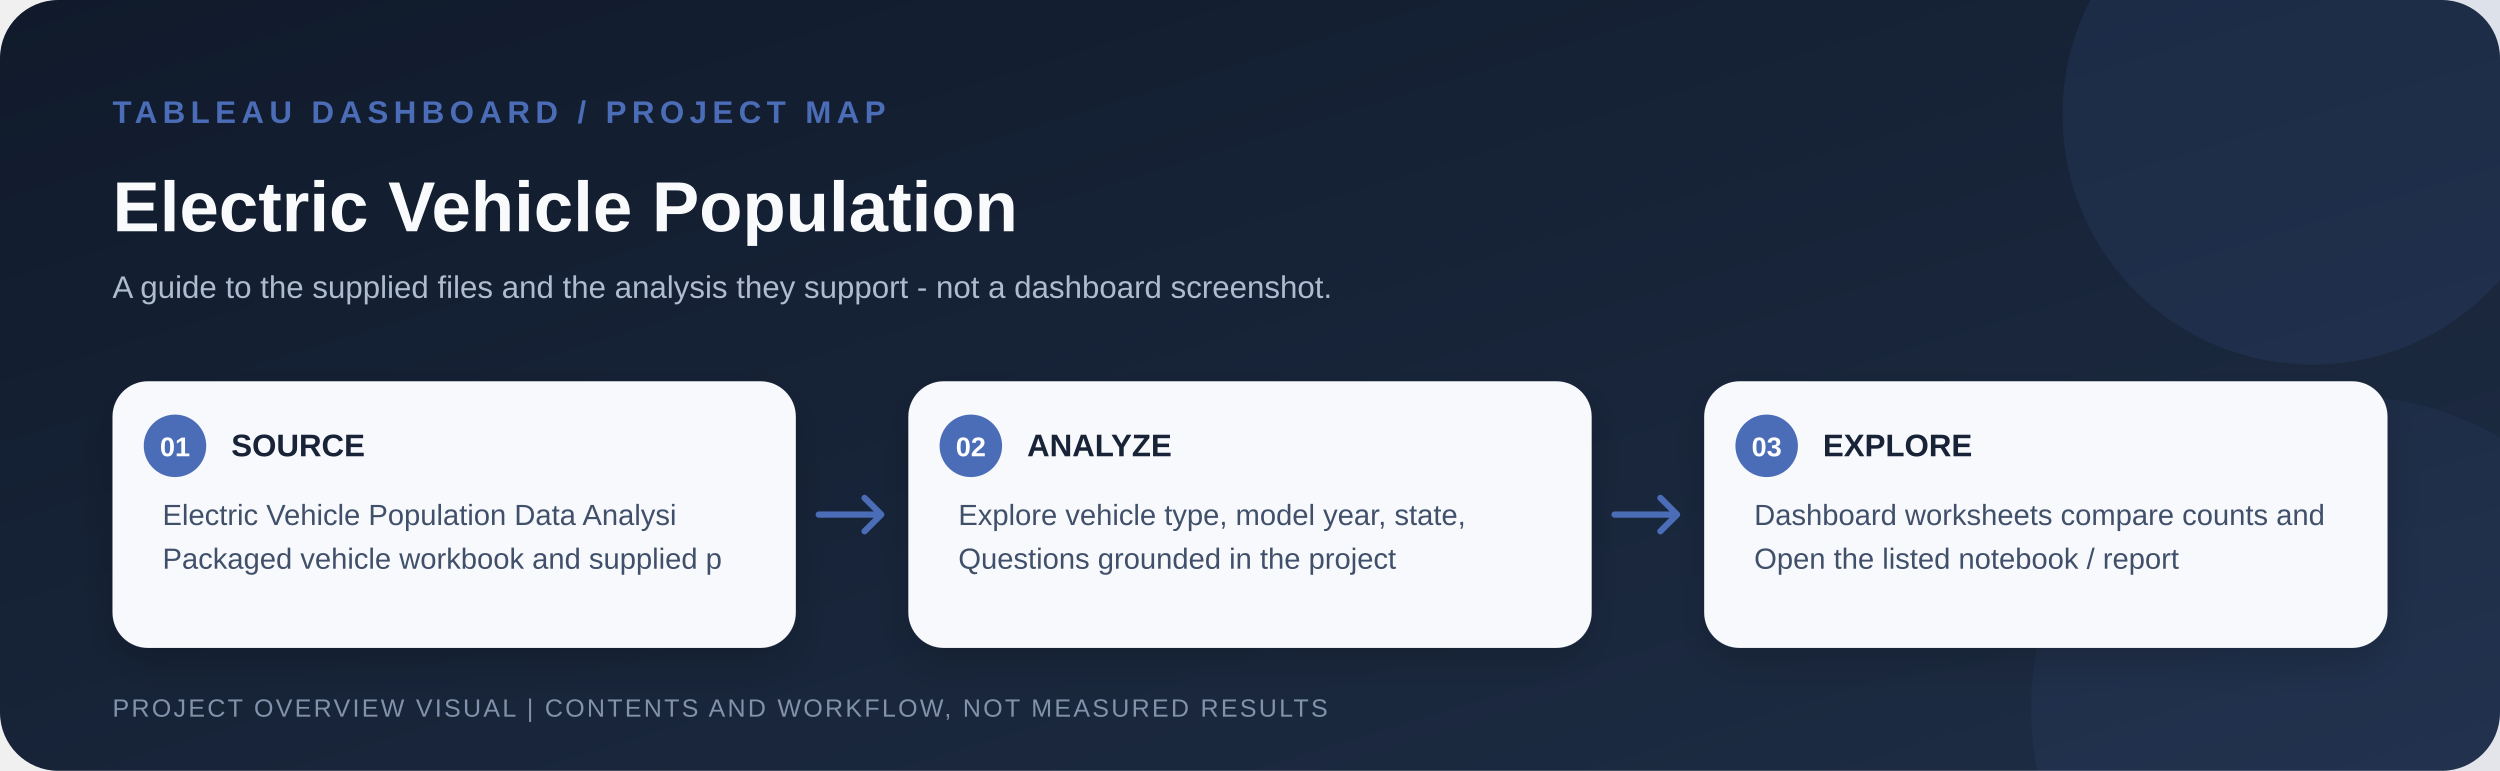
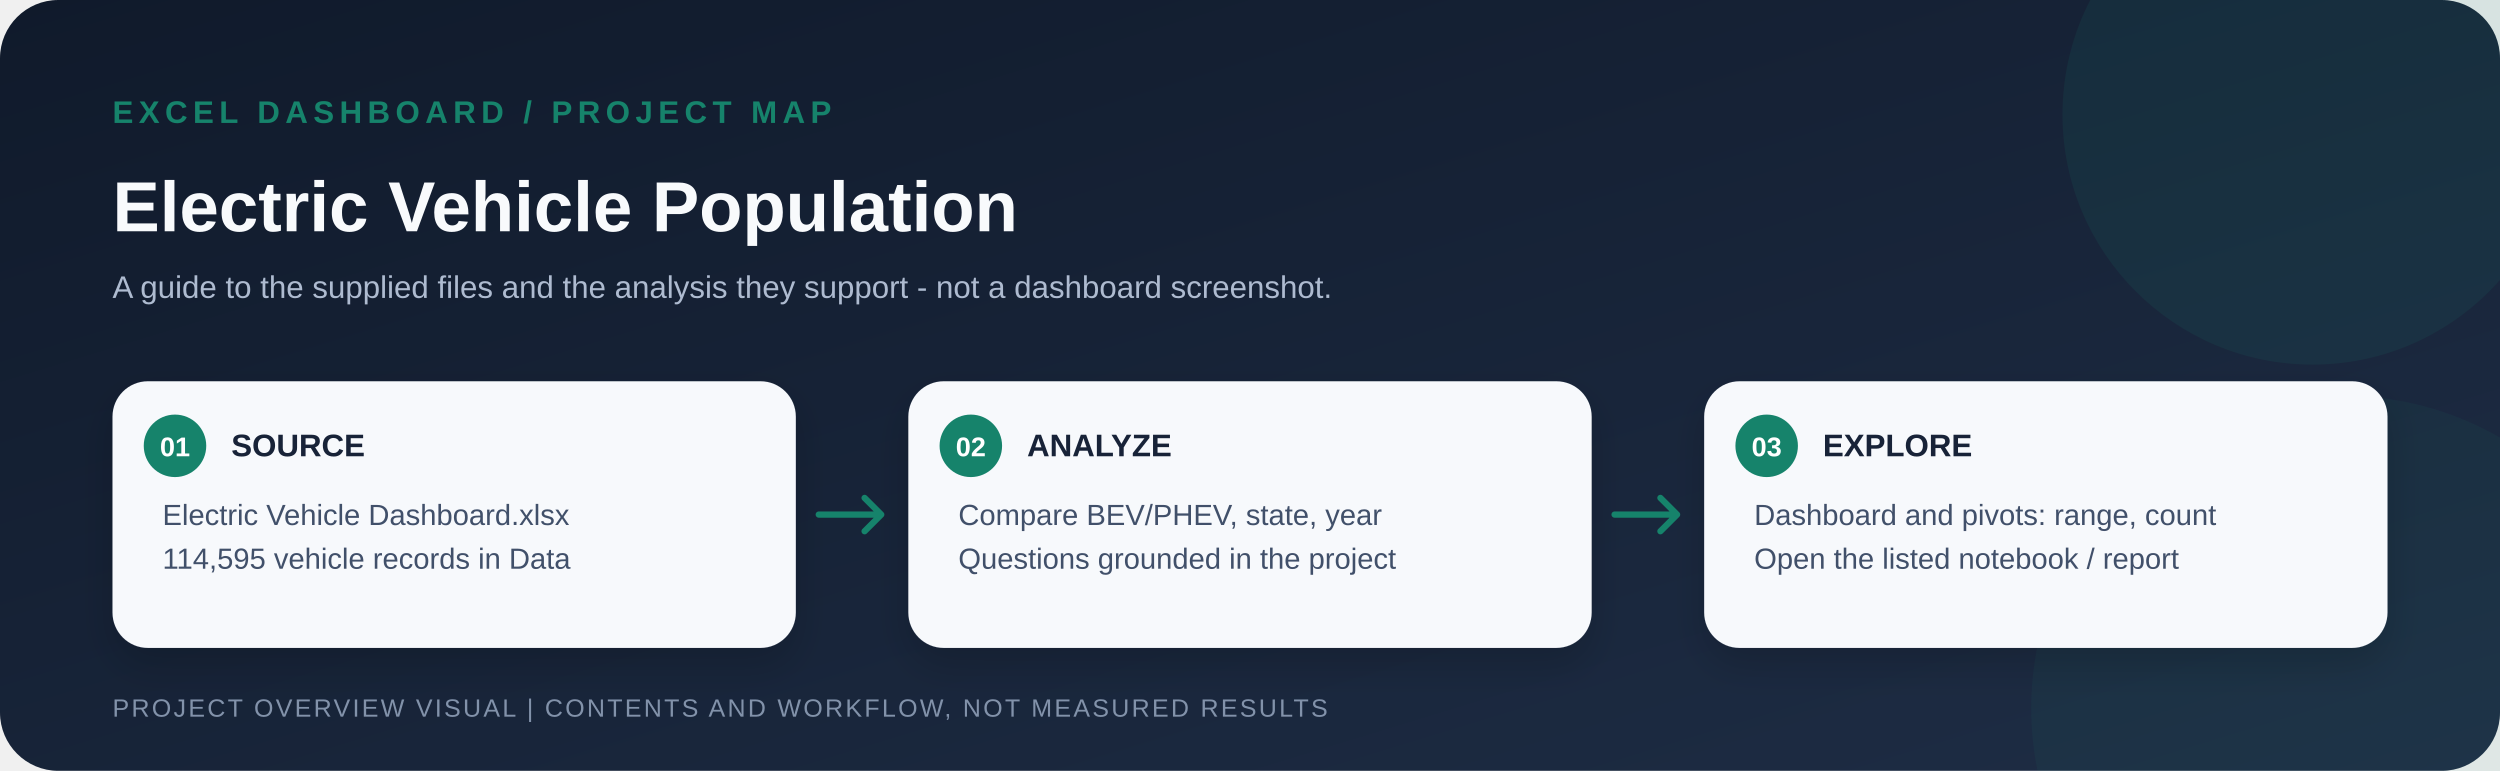
<svg xmlns="http://www.w3.org/2000/svg" width="1200" height="370" viewBox="0 0 1200 370" role="img" aria-labelledby="title desc">
  <defs>
    <linearGradient id="bg" x1="0" y1="0" x2="1" y2="1">
      <stop offset="0" stop-color="#101A2B" />
      <stop offset="1" stop-color="#1E2D45" />
    </linearGradient>
    <filter id="shadow" x="-15%" y="-15%" width="130%" height="140%">
      <feDropShadow dx="0" dy="8" stdDeviation="9" flood-color="#000" flood-opacity=".16" />
    </filter>
  </defs>
  <rect width="1200" height="370" rx="28" fill="url(#bg)" />
-   <circle cx="1110" cy="55" r="120" fill="#4B6CB7" opacity=".12" />
-   <circle cx="1125" cy="340" r="150" fill="#4B6CB7" opacity=".08" />
-   <text x="54" y="59" fill="#4B6CB7" font-family="Segoe UI,Arial,sans-serif" font-size="15" font-weight="700" letter-spacing="2.6">TABLEAU DASHBOARD  /  PROJECT MAP</text>
+   <circle cx="1110" cy="55" r="120" fill="#16836B" opacity=".12" />
+   <circle cx="1125" cy="340" r="150" fill="#16836B" opacity=".08" />
+   <text x="54" y="59" fill="#16836B" font-family="Segoe UI,Arial,sans-serif" font-size="15" font-weight="700" letter-spacing="2.6">EXCEL DASHBOARD  /  PROJECT MAP</text>
  <text x="54" y="111" fill="#F8FAFC" font-family="Segoe UI,Arial,sans-serif" font-size="34" font-weight="700">Electric Vehicle Population</text>
  <text x="54" y="143" fill="#AEBBD0" font-family="Segoe UI,Arial,sans-serif" font-size="15">A guide to the supplied files and the analysis they support - not a dashboard screenshot.</text>
  <g filter="url(#shadow)">
    <rect x="54" y="183" width="328" height="128" rx="17" fill="#F7F9FC" />
    <rect x="436" y="183" width="328" height="128" rx="17" fill="#F7F9FC" />
    <rect x="818" y="183" width="328" height="128" rx="17" fill="#F7F9FC" />
  </g>
-   <circle cx="84" cy="214" r="15" fill="#4B6CB7" />
+   <circle cx="84" cy="214" r="15" fill="#16836B" />
  <text x="84" y="219" text-anchor="middle" fill="white" font-family="Segoe UI,Arial,sans-serif" font-size="13" font-weight="700">01</text>
-   <circle cx="466" cy="214" r="15" fill="#4B6CB7" />
+   <circle cx="466" cy="214" r="15" fill="#16836B" />
  <text x="466" y="219" text-anchor="middle" fill="white" font-family="Segoe UI,Arial,sans-serif" font-size="13" font-weight="700">02</text>
-   <circle cx="848" cy="214" r="15" fill="#4B6CB7" />
+   <circle cx="848" cy="214" r="15" fill="#16836B" />
  <text x="848" y="219" text-anchor="middle" fill="white" font-family="Segoe UI,Arial,sans-serif" font-size="13" font-weight="700">03</text>
  <text x="111" y="219" fill="#182338" font-family="Segoe UI,Arial,sans-serif" font-size="15" font-weight="700">SOURCE</text>
  <text x="493" y="219" fill="#182338" font-family="Segoe UI,Arial,sans-serif" font-size="15" font-weight="700">ANALYZE</text>
  <text x="875" y="219" fill="#182338" font-family="Segoe UI,Arial,sans-serif" font-size="15" font-weight="700">EXPLORE</text>
  <text x="78" y="252" fill="#41506A" font-family="Segoe UI,Arial,sans-serif" font-size="14">
-     <tspan x="78">Electric Vehicle Population Data Analysi</tspan>
-     <tspan x="78" dy="21">Packaged vehicle workbook and supplied p</tspan>
+     <tspan x="78">Electric Vehicle Dashboard.xlsx</tspan>
+     <tspan x="78" dy="21">114,595 vehicle records in Data</tspan>
  </text>
  <text x="460" y="252" fill="#41506A" font-family="Segoe UI,Arial,sans-serif" font-size="14">
-     <tspan x="460">Explore vehicle type, model year, state,</tspan>
+     <tspan x="460">Compare BEV/PHEV, state, year</tspan>
    <tspan x="460" dy="21">Questions grounded in the project</tspan>
  </text>
  <text x="842" y="252" fill="#41506A" font-family="Segoe UI,Arial,sans-serif" font-size="14">
-     <tspan x="842">Dashboard worksheets compare counts and </tspan>
+     <tspan x="842">Dashboard and pivots: range, count</tspan>
    <tspan x="842" dy="21">Open the listed notebook / report</tspan>
  </text>
-   <path d="M393 247h30m-8-8 8 8-8 8M775 247h30m-8-8 8 8-8 8" fill="none" stroke="#4B6CB7" stroke-width="3" stroke-linecap="round" stroke-linejoin="round" />
+   <path d="M393 247h30m-8-8 8 8-8 8M775 247h30m-8-8 8 8-8 8" fill="none" stroke="#16836B" stroke-width="3" stroke-linecap="round" stroke-linejoin="round" />
  <text x="54" y="344" fill="#8292AA" font-family="Segoe UI,Arial,sans-serif" font-size="12" letter-spacing="1.1">PROJECT OVERVIEW VISUAL  |  CONTENTS AND WORKFLOW, NOT MEASURED RESULTS</text>
</svg>
